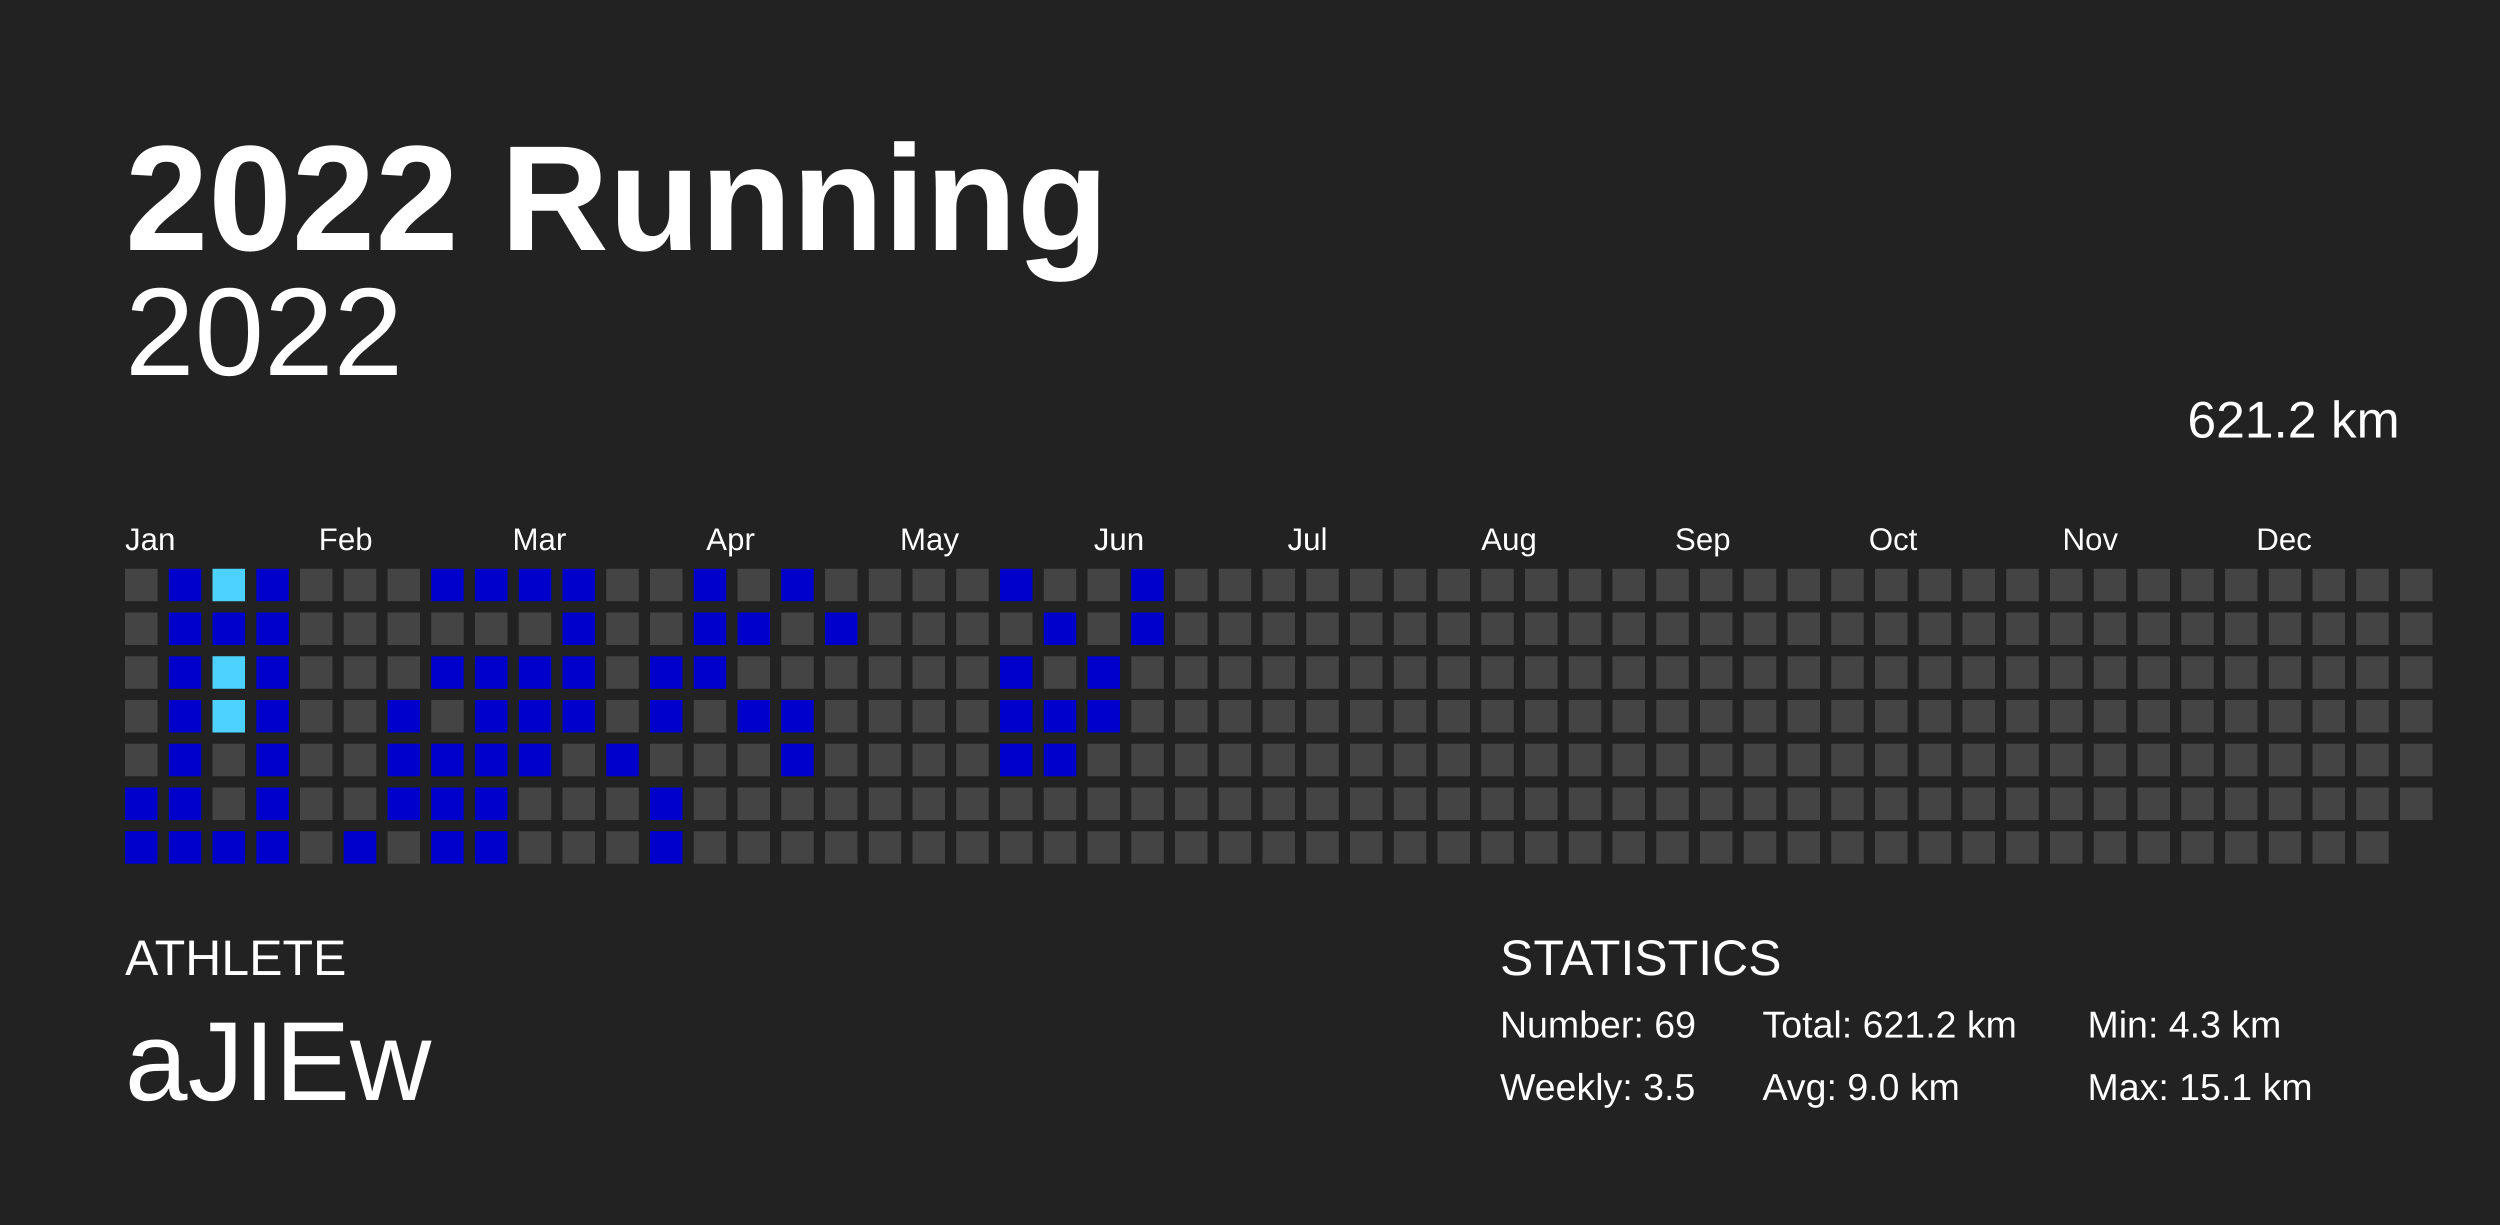
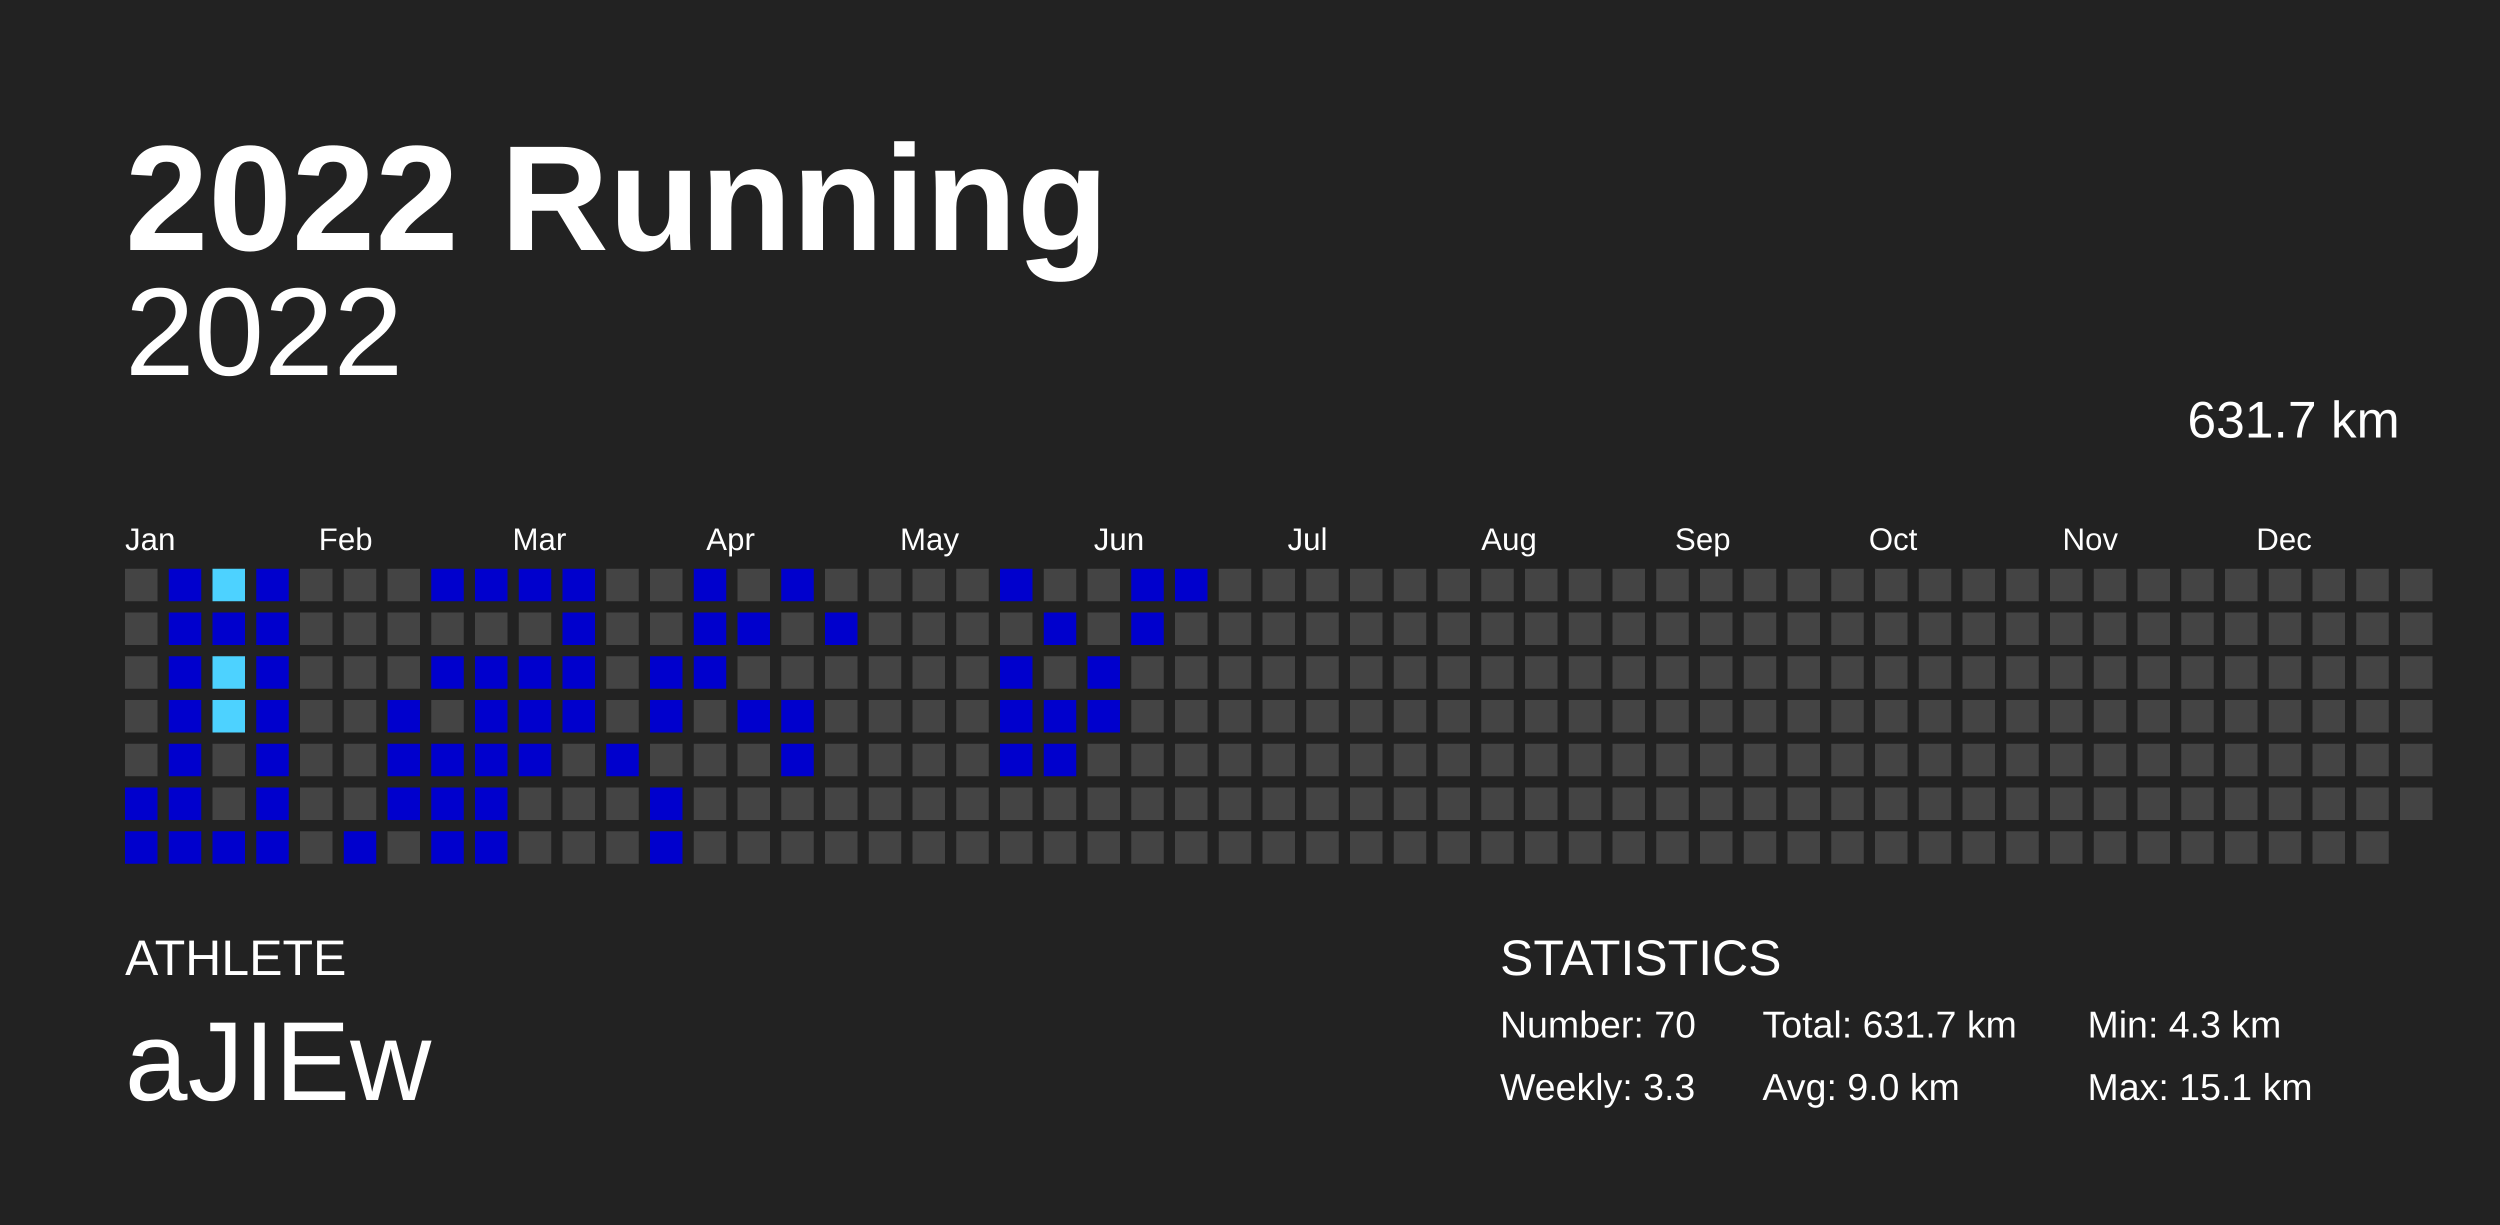
<svg xmlns="http://www.w3.org/2000/svg" baseProfile="full" height="98mm" version="1.1" viewBox="0,0,200,98" width="200mm">
  <defs />
  <rect fill="#222222" height="98" width="200" x="0" y="0" />
  <text fill="#FFFFFF" style="font-size:12px; font-family:Arial; font-weight:bold;" x="10" y="20">2022 Running</text>
  <text fill="#FFFFFF" style="font-size:4px; font-family:Arial" x="10" y="78">ATHLETE</text>
  <text fill="#FFFFFF" style="font-size:9px; font-family:Arial" x="10" y="88">aJIEw</text>
  <text fill="#FFFFFF" style="font-size:4px; font-family:Arial" x="120" y="78">STATISTICS</text>
-   <text fill="#FFFFFF" style="font-size:3px; font-family:Arial" x="120" y="83">Number: 69</text>
-   <text fill="#FFFFFF" style="font-size:3px; font-family:Arial" x="120" y="88">Weekly: 3.5</text>
-   <text fill="#FFFFFF" style="font-size:3px; font-family:Arial" x="141" y="83">Total: 621.2 km</text>
+   <text fill="#FFFFFF" style="font-size:3px; font-family:Arial" x="120" y="83">Number: 70</text>
+   <text fill="#FFFFFF" style="font-size:3px; font-family:Arial" x="120" y="88">Weekly: 3.3</text>
+   <text fill="#FFFFFF" style="font-size:3px; font-family:Arial" x="141" y="83">Total: 631.7 km</text>
  <text fill="#FFFFFF" style="font-size:3px; font-family:Arial" x="141" y="88">Avg: 9.0 km</text>
  <text fill="#FFFFFF" style="font-size:3px; font-family:Arial" x="167" y="83">Min: 4.3 km</text>
  <text fill="#FFFFFF" style="font-size:3px; font-family:Arial" x="167" y="88">Max: 15.1 km</text>
  <text alignment-baseline="hanging" fill="#FFFFFF" style="font-size:10.0px; font-family:Arial;" x="10" y="30">2022</text>
-   <text alignment-baseline="hanging" fill="#FFFFFF" style="font-size:4.125px; font-family:Arial;" x="175" y="35">621.2 km</text>
+   <text alignment-baseline="hanging" fill="#FFFFFF" style="font-size:4.125px; font-family:Arial;" x="175" y="35">631.7 km</text>
  <text fill="#FFFFFF" style="font-size:2.5px; font-family:Arial" x="10.0" y="44">Jan</text>
  <text fill="#FFFFFF" style="font-size:2.5px; font-family:Arial" x="25.5" y="44">Feb</text>
  <text fill="#FFFFFF" style="font-size:2.5px; font-family:Arial" x="41.0" y="44">Mar</text>
  <text fill="#FFFFFF" style="font-size:2.5px; font-family:Arial" x="56.5" y="44">Apr</text>
  <text fill="#FFFFFF" style="font-size:2.5px; font-family:Arial" x="72.0" y="44">May</text>
  <text fill="#FFFFFF" style="font-size:2.5px; font-family:Arial" x="87.5" y="44">Jun</text>
  <text fill="#FFFFFF" style="font-size:2.5px; font-family:Arial" x="103.0" y="44">Jul</text>
  <text fill="#FFFFFF" style="font-size:2.5px; font-family:Arial" x="118.5" y="44">Aug</text>
  <text fill="#FFFFFF" style="font-size:2.5px; font-family:Arial" x="134.0" y="44">Sep</text>
  <text fill="#FFFFFF" style="font-size:2.5px; font-family:Arial" x="149.5" y="44">Oct</text>
  <text fill="#FFFFFF" style="font-size:2.5px; font-family:Arial" x="165.0" y="44">Nov</text>
  <text fill="#FFFFFF" style="font-size:2.5px; font-family:Arial" x="180.5" y="44">Dec</text>
  <rect fill="#444444" height="2.6" width="2.6" x="10.0" y="45.5" />
  <rect fill="#444444" height="2.6" width="2.6" x="10.0" y="49.0" />
  <rect fill="#444444" height="2.6" width="2.6" x="10.0" y="52.5" />
  <rect fill="#444444" height="2.6" width="2.6" x="10.0" y="56.0" />
  <rect fill="#444444" height="2.6" width="2.6" x="10.0" y="59.5" />
  <rect fill="mediumblue" height="2.6" width="2.6" x="10.0" y="63.0" />
  <rect fill="mediumblue" height="2.6" width="2.6" x="10.0" y="66.5" />
  <rect fill="mediumblue" height="2.6" width="2.6" x="13.5" y="45.5" />
  <rect fill="mediumblue" height="2.6" width="2.6" x="13.5" y="49.0" />
  <rect fill="mediumblue" height="2.6" width="2.6" x="13.5" y="52.5" />
  <rect fill="mediumblue" height="2.6" width="2.6" x="13.5" y="56.0" />
  <rect fill="mediumblue" height="2.6" width="2.6" x="13.5" y="59.5" />
  <rect fill="mediumblue" height="2.6" width="2.6" x="13.5" y="63.0" />
  <rect fill="mediumblue" height="2.6" width="2.6" x="13.5" y="66.5" />
  <rect fill="#4dd2ff" height="2.6" width="2.6" x="17.0" y="45.5" />
  <rect fill="mediumblue" height="2.6" width="2.6" x="17.0" y="49.0" />
  <rect fill="#4dd2ff" height="2.6" width="2.6" x="17.0" y="52.5" />
  <rect fill="#4dd2ff" height="2.6" width="2.6" x="17.0" y="56.0" />
  <rect fill="#444444" height="2.6" width="2.6" x="17.0" y="59.5" />
  <rect fill="#444444" height="2.6" width="2.6" x="17.0" y="63.0" />
  <rect fill="mediumblue" height="2.6" width="2.6" x="17.0" y="66.5" />
  <rect fill="mediumblue" height="2.6" width="2.6" x="20.5" y="45.5" />
  <rect fill="mediumblue" height="2.6" width="2.6" x="20.5" y="49.0" />
  <rect fill="mediumblue" height="2.6" width="2.6" x="20.5" y="52.5" />
  <rect fill="mediumblue" height="2.6" width="2.6" x="20.5" y="56.0" />
  <rect fill="mediumblue" height="2.6" width="2.6" x="20.5" y="59.5" />
  <rect fill="mediumblue" height="2.6" width="2.6" x="20.5" y="63.0" />
  <rect fill="mediumblue" height="2.6" width="2.6" x="20.5" y="66.5" />
  <rect fill="#444444" height="2.6" width="2.6" x="24.0" y="45.5" />
  <rect fill="#444444" height="2.6" width="2.6" x="24.0" y="49.0" />
  <rect fill="#444444" height="2.6" width="2.6" x="24.0" y="52.5" />
  <rect fill="#444444" height="2.6" width="2.6" x="24.0" y="56.0" />
  <rect fill="#444444" height="2.6" width="2.6" x="24.0" y="59.5" />
  <rect fill="#444444" height="2.6" width="2.6" x="24.0" y="63.0" />
  <rect fill="#444444" height="2.6" width="2.6" x="24.0" y="66.5" />
  <rect fill="#444444" height="2.6" width="2.6" x="27.5" y="45.5" />
  <rect fill="#444444" height="2.6" width="2.6" x="27.5" y="49.0" />
  <rect fill="#444444" height="2.6" width="2.6" x="27.5" y="52.5" />
  <rect fill="#444444" height="2.6" width="2.6" x="27.5" y="56.0" />
  <rect fill="#444444" height="2.6" width="2.6" x="27.5" y="59.5" />
  <rect fill="#444444" height="2.6" width="2.6" x="27.5" y="63.0" />
  <rect fill="mediumblue" height="2.6" width="2.6" x="27.5" y="66.5" />
  <rect fill="#444444" height="2.6" width="2.6" x="31.0" y="45.5" />
  <rect fill="#444444" height="2.6" width="2.6" x="31.0" y="49.0" />
  <rect fill="#444444" height="2.6" width="2.6" x="31.0" y="52.5" />
  <rect fill="mediumblue" height="2.6" width="2.6" x="31.0" y="56.0" />
  <rect fill="mediumblue" height="2.6" width="2.6" x="31.0" y="59.5" />
  <rect fill="mediumblue" height="2.6" width="2.6" x="31.0" y="63.0" />
  <rect fill="#444444" height="2.6" width="2.6" x="31.0" y="66.5" />
  <rect fill="mediumblue" height="2.6" width="2.6" x="34.5" y="45.5" />
  <rect fill="#444444" height="2.6" width="2.6" x="34.5" y="49.0" />
  <rect fill="mediumblue" height="2.6" width="2.6" x="34.5" y="52.5" />
  <rect fill="#444444" height="2.6" width="2.6" x="34.5" y="56.0" />
  <rect fill="mediumblue" height="2.6" width="2.6" x="34.5" y="59.5" />
  <rect fill="mediumblue" height="2.6" width="2.6" x="34.5" y="63.0" />
  <rect fill="mediumblue" height="2.6" width="2.6" x="34.5" y="66.5" />
  <rect fill="mediumblue" height="2.6" width="2.6" x="38.0" y="45.5" />
  <rect fill="#444444" height="2.6" width="2.6" x="38.0" y="49.0" />
  <rect fill="mediumblue" height="2.6" width="2.6" x="38.0" y="52.5" />
  <rect fill="mediumblue" height="2.6" width="2.6" x="38.0" y="56.0" />
  <rect fill="mediumblue" height="2.6" width="2.6" x="38.0" y="59.5" />
  <rect fill="mediumblue" height="2.6" width="2.6" x="38.0" y="63.0" />
  <rect fill="mediumblue" height="2.6" width="2.6" x="38.0" y="66.5" />
  <rect fill="mediumblue" height="2.6" width="2.6" x="41.5" y="45.5" />
  <rect fill="#444444" height="2.6" width="2.6" x="41.5" y="49.0" />
  <rect fill="mediumblue" height="2.6" width="2.6" x="41.5" y="52.5" />
  <rect fill="mediumblue" height="2.6" width="2.6" x="41.5" y="56.0" />
  <rect fill="mediumblue" height="2.6" width="2.6" x="41.5" y="59.5" />
  <rect fill="#444444" height="2.6" width="2.6" x="41.5" y="63.0" />
  <rect fill="#444444" height="2.6" width="2.6" x="41.5" y="66.5" />
  <rect fill="mediumblue" height="2.6" width="2.6" x="45.0" y="45.5" />
  <rect fill="mediumblue" height="2.6" width="2.6" x="45.0" y="49.0" />
  <rect fill="mediumblue" height="2.6" width="2.6" x="45.0" y="52.5" />
  <rect fill="mediumblue" height="2.6" width="2.6" x="45.0" y="56.0" />
  <rect fill="#444444" height="2.6" width="2.6" x="45.0" y="59.5" />
  <rect fill="#444444" height="2.6" width="2.6" x="45.0" y="63.0" />
  <rect fill="#444444" height="2.6" width="2.6" x="45.0" y="66.5" />
  <rect fill="#444444" height="2.6" width="2.6" x="48.5" y="45.5" />
  <rect fill="#444444" height="2.6" width="2.6" x="48.5" y="49.0" />
  <rect fill="#444444" height="2.6" width="2.6" x="48.5" y="52.5" />
  <rect fill="#444444" height="2.6" width="2.6" x="48.5" y="56.0" />
  <rect fill="mediumblue" height="2.6" width="2.6" x="48.5" y="59.5" />
  <rect fill="#444444" height="2.6" width="2.6" x="48.5" y="63.0" />
  <rect fill="#444444" height="2.6" width="2.6" x="48.5" y="66.5" />
  <rect fill="#444444" height="2.6" width="2.6" x="52.0" y="45.5" />
  <rect fill="#444444" height="2.6" width="2.6" x="52.0" y="49.0" />
  <rect fill="mediumblue" height="2.6" width="2.6" x="52.0" y="52.5" />
  <rect fill="mediumblue" height="2.6" width="2.6" x="52.0" y="56.0" />
  <rect fill="#444444" height="2.6" width="2.6" x="52.0" y="59.5" />
  <rect fill="mediumblue" height="2.6" width="2.6" x="52.0" y="63.0" />
  <rect fill="mediumblue" height="2.6" width="2.6" x="52.0" y="66.5" />
  <rect fill="mediumblue" height="2.6" width="2.6" x="55.5" y="45.5" />
  <rect fill="mediumblue" height="2.6" width="2.6" x="55.5" y="49.0" />
  <rect fill="mediumblue" height="2.6" width="2.6" x="55.5" y="52.5" />
  <rect fill="#444444" height="2.6" width="2.6" x="55.5" y="56.0" />
  <rect fill="#444444" height="2.6" width="2.6" x="55.5" y="59.5" />
  <rect fill="#444444" height="2.6" width="2.6" x="55.5" y="63.0" />
  <rect fill="#444444" height="2.6" width="2.6" x="55.5" y="66.5" />
  <rect fill="#444444" height="2.6" width="2.6" x="59.0" y="45.5" />
  <rect fill="mediumblue" height="2.6" width="2.6" x="59.0" y="49.0" />
  <rect fill="#444444" height="2.6" width="2.6" x="59.0" y="52.5" />
  <rect fill="mediumblue" height="2.6" width="2.6" x="59.0" y="56.0" />
  <rect fill="#444444" height="2.6" width="2.6" x="59.0" y="59.5" />
  <rect fill="#444444" height="2.6" width="2.6" x="59.0" y="63.0" />
  <rect fill="#444444" height="2.6" width="2.6" x="59.0" y="66.5" />
  <rect fill="mediumblue" height="2.6" width="2.6" x="62.5" y="45.5" />
  <rect fill="#444444" height="2.6" width="2.6" x="62.5" y="49.0" />
  <rect fill="#444444" height="2.6" width="2.6" x="62.5" y="52.5" />
  <rect fill="mediumblue" height="2.6" width="2.6" x="62.5" y="56.0" />
  <rect fill="mediumblue" height="2.6" width="2.6" x="62.5" y="59.5" />
  <rect fill="#444444" height="2.6" width="2.6" x="62.5" y="63.0" />
  <rect fill="#444444" height="2.6" width="2.6" x="62.5" y="66.5" />
  <rect fill="#444444" height="2.6" width="2.6" x="66.0" y="45.5" />
  <rect fill="mediumblue" height="2.6" width="2.6" x="66.0" y="49.0" />
  <rect fill="#444444" height="2.6" width="2.6" x="66.0" y="52.5" />
  <rect fill="#444444" height="2.6" width="2.6" x="66.0" y="56.0" />
  <rect fill="#444444" height="2.6" width="2.6" x="66.0" y="59.5" />
  <rect fill="#444444" height="2.6" width="2.6" x="66.0" y="63.0" />
  <rect fill="#444444" height="2.6" width="2.6" x="66.0" y="66.5" />
  <rect fill="#444444" height="2.6" width="2.6" x="69.5" y="45.5" />
  <rect fill="#444444" height="2.6" width="2.6" x="69.5" y="49.0" />
  <rect fill="#444444" height="2.6" width="2.6" x="69.5" y="52.5" />
  <rect fill="#444444" height="2.6" width="2.6" x="69.5" y="56.0" />
  <rect fill="#444444" height="2.6" width="2.6" x="69.5" y="59.5" />
  <rect fill="#444444" height="2.6" width="2.6" x="69.5" y="63.0" />
  <rect fill="#444444" height="2.6" width="2.6" x="69.5" y="66.5" />
  <rect fill="#444444" height="2.6" width="2.6" x="73.0" y="45.5" />
  <rect fill="#444444" height="2.6" width="2.6" x="73.0" y="49.0" />
  <rect fill="#444444" height="2.6" width="2.6" x="73.0" y="52.5" />
  <rect fill="#444444" height="2.6" width="2.6" x="73.0" y="56.0" />
  <rect fill="#444444" height="2.6" width="2.6" x="73.0" y="59.5" />
  <rect fill="#444444" height="2.6" width="2.6" x="73.0" y="63.0" />
  <rect fill="#444444" height="2.6" width="2.6" x="73.0" y="66.5" />
  <rect fill="#444444" height="2.6" width="2.6" x="76.5" y="45.5" />
  <rect fill="#444444" height="2.6" width="2.6" x="76.5" y="49.0" />
  <rect fill="#444444" height="2.6" width="2.6" x="76.5" y="52.5" />
  <rect fill="#444444" height="2.6" width="2.6" x="76.5" y="56.0" />
  <rect fill="#444444" height="2.6" width="2.6" x="76.5" y="59.5" />
  <rect fill="#444444" height="2.6" width="2.6" x="76.5" y="63.0" />
  <rect fill="#444444" height="2.6" width="2.6" x="76.5" y="66.5" />
  <rect fill="mediumblue" height="2.6" width="2.6" x="80.0" y="45.5" />
  <rect fill="#444444" height="2.6" width="2.6" x="80.0" y="49.0" />
  <rect fill="mediumblue" height="2.6" width="2.6" x="80.0" y="52.5" />
  <rect fill="mediumblue" height="2.6" width="2.6" x="80.0" y="56.0" />
  <rect fill="mediumblue" height="2.6" width="2.6" x="80.0" y="59.5" />
  <rect fill="#444444" height="2.6" width="2.6" x="80.0" y="63.0" />
  <rect fill="#444444" height="2.6" width="2.6" x="80.0" y="66.5" />
  <rect fill="#444444" height="2.6" width="2.6" x="83.5" y="45.5" />
  <rect fill="mediumblue" height="2.6" width="2.6" x="83.5" y="49.0" />
  <rect fill="#444444" height="2.6" width="2.6" x="83.5" y="52.5" />
  <rect fill="mediumblue" height="2.6" width="2.6" x="83.5" y="56.0" />
  <rect fill="mediumblue" height="2.6" width="2.6" x="83.5" y="59.5" />
  <rect fill="#444444" height="2.6" width="2.6" x="83.5" y="63.0" />
  <rect fill="#444444" height="2.6" width="2.6" x="83.5" y="66.5" />
  <rect fill="#444444" height="2.6" width="2.6" x="87.0" y="45.5" />
  <rect fill="#444444" height="2.6" width="2.6" x="87.0" y="49.0" />
  <rect fill="mediumblue" height="2.6" width="2.6" x="87.0" y="52.5" />
  <rect fill="mediumblue" height="2.6" width="2.6" x="87.0" y="56.0" />
  <rect fill="#444444" height="2.6" width="2.6" x="87.0" y="59.5" />
  <rect fill="#444444" height="2.6" width="2.6" x="87.0" y="63.0" />
  <rect fill="#444444" height="2.6" width="2.6" x="87.0" y="66.5" />
  <rect fill="mediumblue" height="2.6" width="2.6" x="90.5" y="45.5" />
  <rect fill="mediumblue" height="2.6" width="2.6" x="90.5" y="49.0" />
  <rect fill="#444444" height="2.6" width="2.6" x="90.5" y="52.5" />
  <rect fill="#444444" height="2.6" width="2.6" x="90.5" y="56.0" />
  <rect fill="#444444" height="2.6" width="2.6" x="90.5" y="59.5" />
  <rect fill="#444444" height="2.6" width="2.6" x="90.5" y="63.0" />
  <rect fill="#444444" height="2.6" width="2.6" x="90.5" y="66.5" />
-   <rect fill="#444444" height="2.6" width="2.6" x="94.0" y="45.5" />
+   <rect fill="mediumblue" height="2.6" width="2.6" x="94.0" y="45.5" />
  <rect fill="#444444" height="2.6" width="2.6" x="94.0" y="49.0" />
  <rect fill="#444444" height="2.6" width="2.6" x="94.0" y="52.5" />
  <rect fill="#444444" height="2.6" width="2.6" x="94.0" y="56.0" />
  <rect fill="#444444" height="2.6" width="2.6" x="94.0" y="59.5" />
  <rect fill="#444444" height="2.6" width="2.6" x="94.0" y="63.0" />
  <rect fill="#444444" height="2.6" width="2.6" x="94.0" y="66.5" />
  <rect fill="#444444" height="2.6" width="2.6" x="97.5" y="45.5" />
  <rect fill="#444444" height="2.6" width="2.6" x="97.5" y="49.0" />
  <rect fill="#444444" height="2.6" width="2.6" x="97.5" y="52.5" />
  <rect fill="#444444" height="2.6" width="2.6" x="97.5" y="56.0" />
  <rect fill="#444444" height="2.6" width="2.6" x="97.5" y="59.5" />
  <rect fill="#444444" height="2.6" width="2.6" x="97.5" y="63.0" />
  <rect fill="#444444" height="2.6" width="2.6" x="97.5" y="66.5" />
  <rect fill="#444444" height="2.6" width="2.6" x="101.0" y="45.5" />
  <rect fill="#444444" height="2.6" width="2.6" x="101.0" y="49.0" />
  <rect fill="#444444" height="2.6" width="2.6" x="101.0" y="52.5" />
  <rect fill="#444444" height="2.6" width="2.6" x="101.0" y="56.0" />
  <rect fill="#444444" height="2.6" width="2.6" x="101.0" y="59.5" />
  <rect fill="#444444" height="2.6" width="2.6" x="101.0" y="63.0" />
  <rect fill="#444444" height="2.6" width="2.6" x="101.0" y="66.5" />
  <rect fill="#444444" height="2.6" width="2.6" x="104.5" y="45.5" />
  <rect fill="#444444" height="2.6" width="2.6" x="104.5" y="49.0" />
  <rect fill="#444444" height="2.6" width="2.6" x="104.5" y="52.5" />
  <rect fill="#444444" height="2.6" width="2.6" x="104.5" y="56.0" />
  <rect fill="#444444" height="2.6" width="2.6" x="104.5" y="59.5" />
  <rect fill="#444444" height="2.6" width="2.6" x="104.5" y="63.0" />
  <rect fill="#444444" height="2.6" width="2.6" x="104.5" y="66.5" />
  <rect fill="#444444" height="2.6" width="2.6" x="108.0" y="45.5" />
  <rect fill="#444444" height="2.6" width="2.6" x="108.0" y="49.0" />
  <rect fill="#444444" height="2.6" width="2.6" x="108.0" y="52.5" />
  <rect fill="#444444" height="2.6" width="2.6" x="108.0" y="56.0" />
  <rect fill="#444444" height="2.6" width="2.6" x="108.0" y="59.5" />
  <rect fill="#444444" height="2.6" width="2.6" x="108.0" y="63.0" />
  <rect fill="#444444" height="2.6" width="2.6" x="108.0" y="66.5" />
  <rect fill="#444444" height="2.6" width="2.6" x="111.5" y="45.5" />
  <rect fill="#444444" height="2.6" width="2.6" x="111.5" y="49.0" />
  <rect fill="#444444" height="2.6" width="2.6" x="111.5" y="52.5" />
  <rect fill="#444444" height="2.6" width="2.6" x="111.5" y="56.0" />
  <rect fill="#444444" height="2.6" width="2.6" x="111.5" y="59.5" />
  <rect fill="#444444" height="2.6" width="2.6" x="111.5" y="63.0" />
  <rect fill="#444444" height="2.6" width="2.6" x="111.5" y="66.5" />
  <rect fill="#444444" height="2.6" width="2.6" x="115.0" y="45.5" />
  <rect fill="#444444" height="2.6" width="2.6" x="115.0" y="49.0" />
  <rect fill="#444444" height="2.6" width="2.6" x="115.0" y="52.5" />
  <rect fill="#444444" height="2.6" width="2.6" x="115.0" y="56.0" />
  <rect fill="#444444" height="2.6" width="2.6" x="115.0" y="59.5" />
  <rect fill="#444444" height="2.6" width="2.6" x="115.0" y="63.0" />
  <rect fill="#444444" height="2.6" width="2.6" x="115.0" y="66.5" />
  <rect fill="#444444" height="2.6" width="2.6" x="118.5" y="45.5" />
  <rect fill="#444444" height="2.6" width="2.6" x="118.5" y="49.0" />
  <rect fill="#444444" height="2.6" width="2.6" x="118.5" y="52.5" />
  <rect fill="#444444" height="2.6" width="2.6" x="118.5" y="56.0" />
  <rect fill="#444444" height="2.6" width="2.6" x="118.5" y="59.5" />
  <rect fill="#444444" height="2.6" width="2.6" x="118.5" y="63.0" />
  <rect fill="#444444" height="2.6" width="2.6" x="118.5" y="66.5" />
  <rect fill="#444444" height="2.6" width="2.6" x="122.0" y="45.5" />
  <rect fill="#444444" height="2.6" width="2.6" x="122.0" y="49.0" />
  <rect fill="#444444" height="2.6" width="2.6" x="122.0" y="52.5" />
  <rect fill="#444444" height="2.6" width="2.6" x="122.0" y="56.0" />
  <rect fill="#444444" height="2.6" width="2.6" x="122.0" y="59.5" />
  <rect fill="#444444" height="2.6" width="2.6" x="122.0" y="63.0" />
  <rect fill="#444444" height="2.6" width="2.6" x="122.0" y="66.5" />
  <rect fill="#444444" height="2.6" width="2.6" x="125.5" y="45.5" />
  <rect fill="#444444" height="2.6" width="2.6" x="125.5" y="49.0" />
  <rect fill="#444444" height="2.6" width="2.6" x="125.5" y="52.5" />
  <rect fill="#444444" height="2.6" width="2.6" x="125.5" y="56.0" />
  <rect fill="#444444" height="2.6" width="2.6" x="125.5" y="59.5" />
  <rect fill="#444444" height="2.6" width="2.6" x="125.5" y="63.0" />
  <rect fill="#444444" height="2.6" width="2.6" x="125.5" y="66.5" />
  <rect fill="#444444" height="2.6" width="2.6" x="129.0" y="45.5" />
  <rect fill="#444444" height="2.6" width="2.6" x="129.0" y="49.0" />
  <rect fill="#444444" height="2.6" width="2.6" x="129.0" y="52.5" />
  <rect fill="#444444" height="2.6" width="2.6" x="129.0" y="56.0" />
  <rect fill="#444444" height="2.6" width="2.6" x="129.0" y="59.5" />
  <rect fill="#444444" height="2.6" width="2.6" x="129.0" y="63.0" />
  <rect fill="#444444" height="2.6" width="2.6" x="129.0" y="66.5" />
  <rect fill="#444444" height="2.6" width="2.6" x="132.5" y="45.5" />
  <rect fill="#444444" height="2.6" width="2.6" x="132.5" y="49.0" />
  <rect fill="#444444" height="2.6" width="2.6" x="132.5" y="52.5" />
  <rect fill="#444444" height="2.6" width="2.6" x="132.5" y="56.0" />
  <rect fill="#444444" height="2.6" width="2.6" x="132.5" y="59.5" />
  <rect fill="#444444" height="2.6" width="2.6" x="132.5" y="63.0" />
  <rect fill="#444444" height="2.6" width="2.6" x="132.5" y="66.5" />
  <rect fill="#444444" height="2.6" width="2.6" x="136.0" y="45.5" />
  <rect fill="#444444" height="2.6" width="2.6" x="136.0" y="49.0" />
  <rect fill="#444444" height="2.6" width="2.6" x="136.0" y="52.5" />
  <rect fill="#444444" height="2.6" width="2.6" x="136.0" y="56.0" />
  <rect fill="#444444" height="2.6" width="2.6" x="136.0" y="59.5" />
  <rect fill="#444444" height="2.6" width="2.6" x="136.0" y="63.0" />
  <rect fill="#444444" height="2.6" width="2.6" x="136.0" y="66.5" />
  <rect fill="#444444" height="2.6" width="2.6" x="139.5" y="45.5" />
  <rect fill="#444444" height="2.6" width="2.6" x="139.5" y="49.0" />
  <rect fill="#444444" height="2.6" width="2.6" x="139.5" y="52.5" />
  <rect fill="#444444" height="2.6" width="2.6" x="139.5" y="56.0" />
  <rect fill="#444444" height="2.6" width="2.6" x="139.5" y="59.5" />
  <rect fill="#444444" height="2.6" width="2.6" x="139.5" y="63.0" />
  <rect fill="#444444" height="2.6" width="2.6" x="139.5" y="66.5" />
  <rect fill="#444444" height="2.6" width="2.6" x="143.0" y="45.5" />
  <rect fill="#444444" height="2.6" width="2.6" x="143.0" y="49.0" />
  <rect fill="#444444" height="2.6" width="2.6" x="143.0" y="52.5" />
  <rect fill="#444444" height="2.6" width="2.6" x="143.0" y="56.0" />
  <rect fill="#444444" height="2.6" width="2.6" x="143.0" y="59.5" />
  <rect fill="#444444" height="2.6" width="2.6" x="143.0" y="63.0" />
  <rect fill="#444444" height="2.6" width="2.6" x="143.0" y="66.5" />
  <rect fill="#444444" height="2.6" width="2.6" x="146.5" y="45.5" />
  <rect fill="#444444" height="2.6" width="2.6" x="146.5" y="49.0" />
  <rect fill="#444444" height="2.6" width="2.6" x="146.5" y="52.5" />
  <rect fill="#444444" height="2.6" width="2.6" x="146.5" y="56.0" />
  <rect fill="#444444" height="2.6" width="2.6" x="146.5" y="59.5" />
  <rect fill="#444444" height="2.6" width="2.6" x="146.5" y="63.0" />
  <rect fill="#444444" height="2.6" width="2.6" x="146.5" y="66.5" />
  <rect fill="#444444" height="2.6" width="2.6" x="150.0" y="45.5" />
  <rect fill="#444444" height="2.6" width="2.6" x="150.0" y="49.0" />
  <rect fill="#444444" height="2.6" width="2.6" x="150.0" y="52.5" />
  <rect fill="#444444" height="2.6" width="2.6" x="150.0" y="56.0" />
  <rect fill="#444444" height="2.6" width="2.6" x="150.0" y="59.5" />
  <rect fill="#444444" height="2.6" width="2.6" x="150.0" y="63.0" />
  <rect fill="#444444" height="2.6" width="2.6" x="150.0" y="66.5" />
  <rect fill="#444444" height="2.6" width="2.6" x="153.5" y="45.5" />
  <rect fill="#444444" height="2.6" width="2.6" x="153.5" y="49.0" />
  <rect fill="#444444" height="2.6" width="2.6" x="153.5" y="52.5" />
  <rect fill="#444444" height="2.6" width="2.6" x="153.5" y="56.0" />
  <rect fill="#444444" height="2.6" width="2.6" x="153.5" y="59.5" />
  <rect fill="#444444" height="2.6" width="2.6" x="153.5" y="63.0" />
  <rect fill="#444444" height="2.6" width="2.6" x="153.5" y="66.5" />
  <rect fill="#444444" height="2.6" width="2.6" x="157.0" y="45.5" />
  <rect fill="#444444" height="2.6" width="2.6" x="157.0" y="49.0" />
  <rect fill="#444444" height="2.6" width="2.6" x="157.0" y="52.5" />
  <rect fill="#444444" height="2.6" width="2.6" x="157.0" y="56.0" />
  <rect fill="#444444" height="2.6" width="2.6" x="157.0" y="59.5" />
  <rect fill="#444444" height="2.6" width="2.6" x="157.0" y="63.0" />
  <rect fill="#444444" height="2.6" width="2.6" x="157.0" y="66.5" />
  <rect fill="#444444" height="2.6" width="2.6" x="160.5" y="45.5" />
  <rect fill="#444444" height="2.6" width="2.6" x="160.5" y="49.0" />
  <rect fill="#444444" height="2.6" width="2.6" x="160.5" y="52.5" />
  <rect fill="#444444" height="2.6" width="2.6" x="160.5" y="56.0" />
  <rect fill="#444444" height="2.6" width="2.6" x="160.5" y="59.5" />
  <rect fill="#444444" height="2.6" width="2.6" x="160.5" y="63.0" />
  <rect fill="#444444" height="2.6" width="2.6" x="160.5" y="66.5" />
  <rect fill="#444444" height="2.6" width="2.6" x="164.0" y="45.5" />
  <rect fill="#444444" height="2.6" width="2.6" x="164.0" y="49.0" />
  <rect fill="#444444" height="2.6" width="2.6" x="164.0" y="52.5" />
  <rect fill="#444444" height="2.6" width="2.6" x="164.0" y="56.0" />
  <rect fill="#444444" height="2.6" width="2.6" x="164.0" y="59.5" />
  <rect fill="#444444" height="2.6" width="2.6" x="164.0" y="63.0" />
  <rect fill="#444444" height="2.6" width="2.6" x="164.0" y="66.5" />
  <rect fill="#444444" height="2.6" width="2.6" x="167.5" y="45.5" />
  <rect fill="#444444" height="2.6" width="2.6" x="167.5" y="49.0" />
  <rect fill="#444444" height="2.6" width="2.6" x="167.5" y="52.5" />
  <rect fill="#444444" height="2.6" width="2.6" x="167.5" y="56.0" />
  <rect fill="#444444" height="2.6" width="2.6" x="167.5" y="59.5" />
  <rect fill="#444444" height="2.6" width="2.6" x="167.5" y="63.0" />
  <rect fill="#444444" height="2.6" width="2.6" x="167.5" y="66.5" />
  <rect fill="#444444" height="2.6" width="2.6" x="171.0" y="45.5" />
  <rect fill="#444444" height="2.6" width="2.6" x="171.0" y="49.0" />
  <rect fill="#444444" height="2.6" width="2.6" x="171.0" y="52.5" />
  <rect fill="#444444" height="2.6" width="2.6" x="171.0" y="56.0" />
  <rect fill="#444444" height="2.6" width="2.6" x="171.0" y="59.5" />
  <rect fill="#444444" height="2.6" width="2.6" x="171.0" y="63.0" />
  <rect fill="#444444" height="2.6" width="2.6" x="171.0" y="66.5" />
  <rect fill="#444444" height="2.6" width="2.6" x="174.5" y="45.5" />
  <rect fill="#444444" height="2.6" width="2.6" x="174.5" y="49.0" />
  <rect fill="#444444" height="2.6" width="2.6" x="174.5" y="52.5" />
  <rect fill="#444444" height="2.6" width="2.6" x="174.5" y="56.0" />
  <rect fill="#444444" height="2.6" width="2.6" x="174.5" y="59.5" />
  <rect fill="#444444" height="2.6" width="2.6" x="174.5" y="63.0" />
  <rect fill="#444444" height="2.6" width="2.6" x="174.5" y="66.5" />
  <rect fill="#444444" height="2.6" width="2.6" x="178.0" y="45.5" />
  <rect fill="#444444" height="2.6" width="2.6" x="178.0" y="49.0" />
  <rect fill="#444444" height="2.6" width="2.6" x="178.0" y="52.5" />
  <rect fill="#444444" height="2.6" width="2.6" x="178.0" y="56.0" />
  <rect fill="#444444" height="2.6" width="2.6" x="178.0" y="59.5" />
  <rect fill="#444444" height="2.6" width="2.6" x="178.0" y="63.0" />
  <rect fill="#444444" height="2.6" width="2.6" x="178.0" y="66.5" />
  <rect fill="#444444" height="2.6" width="2.6" x="181.5" y="45.5" />
  <rect fill="#444444" height="2.6" width="2.6" x="181.5" y="49.0" />
  <rect fill="#444444" height="2.6" width="2.6" x="181.5" y="52.5" />
  <rect fill="#444444" height="2.6" width="2.6" x="181.5" y="56.0" />
  <rect fill="#444444" height="2.6" width="2.6" x="181.5" y="59.5" />
  <rect fill="#444444" height="2.6" width="2.6" x="181.5" y="63.0" />
  <rect fill="#444444" height="2.6" width="2.6" x="181.5" y="66.5" />
  <rect fill="#444444" height="2.6" width="2.6" x="185.0" y="45.5" />
  <rect fill="#444444" height="2.6" width="2.6" x="185.0" y="49.0" />
  <rect fill="#444444" height="2.6" width="2.6" x="185.0" y="52.5" />
  <rect fill="#444444" height="2.6" width="2.6" x="185.0" y="56.0" />
  <rect fill="#444444" height="2.6" width="2.6" x="185.0" y="59.5" />
  <rect fill="#444444" height="2.6" width="2.6" x="185.0" y="63.0" />
  <rect fill="#444444" height="2.6" width="2.6" x="185.0" y="66.5" />
  <rect fill="#444444" height="2.6" width="2.6" x="188.5" y="45.5" />
  <rect fill="#444444" height="2.6" width="2.6" x="188.5" y="49.0" />
  <rect fill="#444444" height="2.6" width="2.6" x="188.5" y="52.5" />
  <rect fill="#444444" height="2.6" width="2.6" x="188.5" y="56.0" />
  <rect fill="#444444" height="2.6" width="2.6" x="188.5" y="59.5" />
  <rect fill="#444444" height="2.6" width="2.6" x="188.5" y="63.0" />
  <rect fill="#444444" height="2.6" width="2.6" x="188.5" y="66.5" />
  <rect fill="#444444" height="2.6" width="2.6" x="192.0" y="45.5" />
  <rect fill="#444444" height="2.6" width="2.6" x="192.0" y="49.0" />
  <rect fill="#444444" height="2.6" width="2.6" x="192.0" y="52.5" />
  <rect fill="#444444" height="2.6" width="2.6" x="192.0" y="56.0" />
  <rect fill="#444444" height="2.6" width="2.6" x="192.0" y="59.5" />
  <rect fill="#444444" height="2.6" width="2.6" x="192.0" y="63.0" />
</svg>
